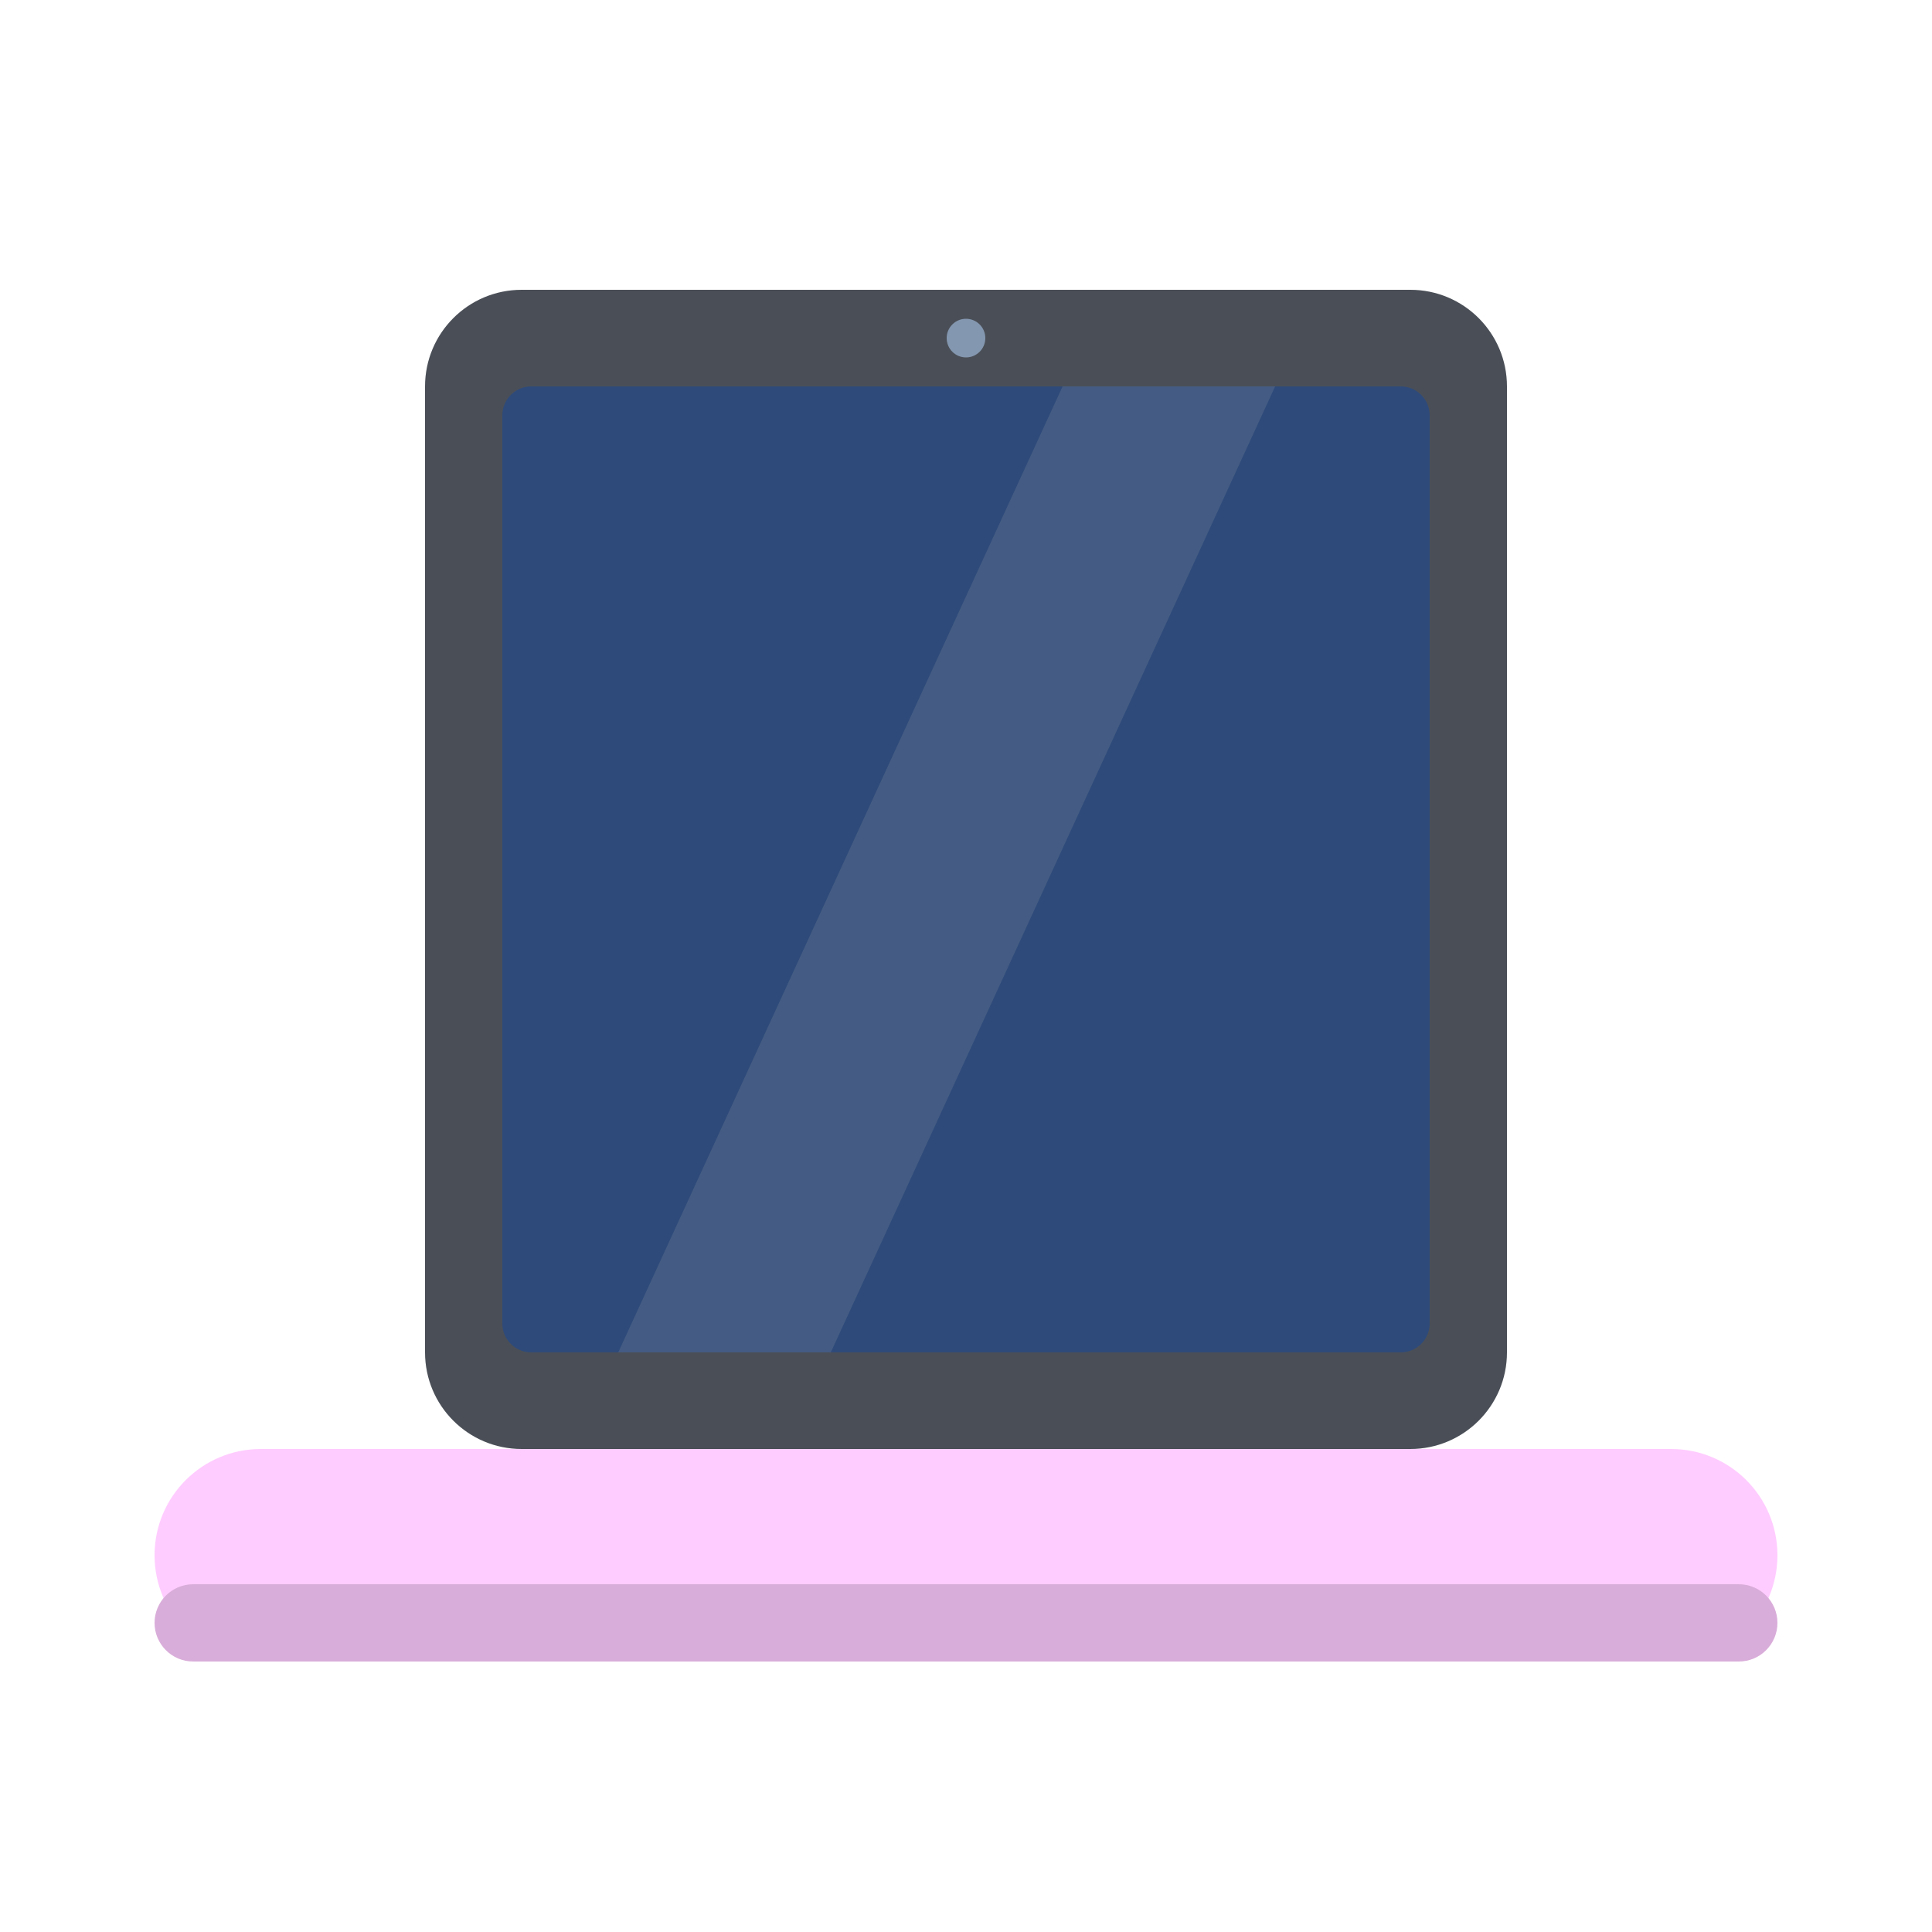
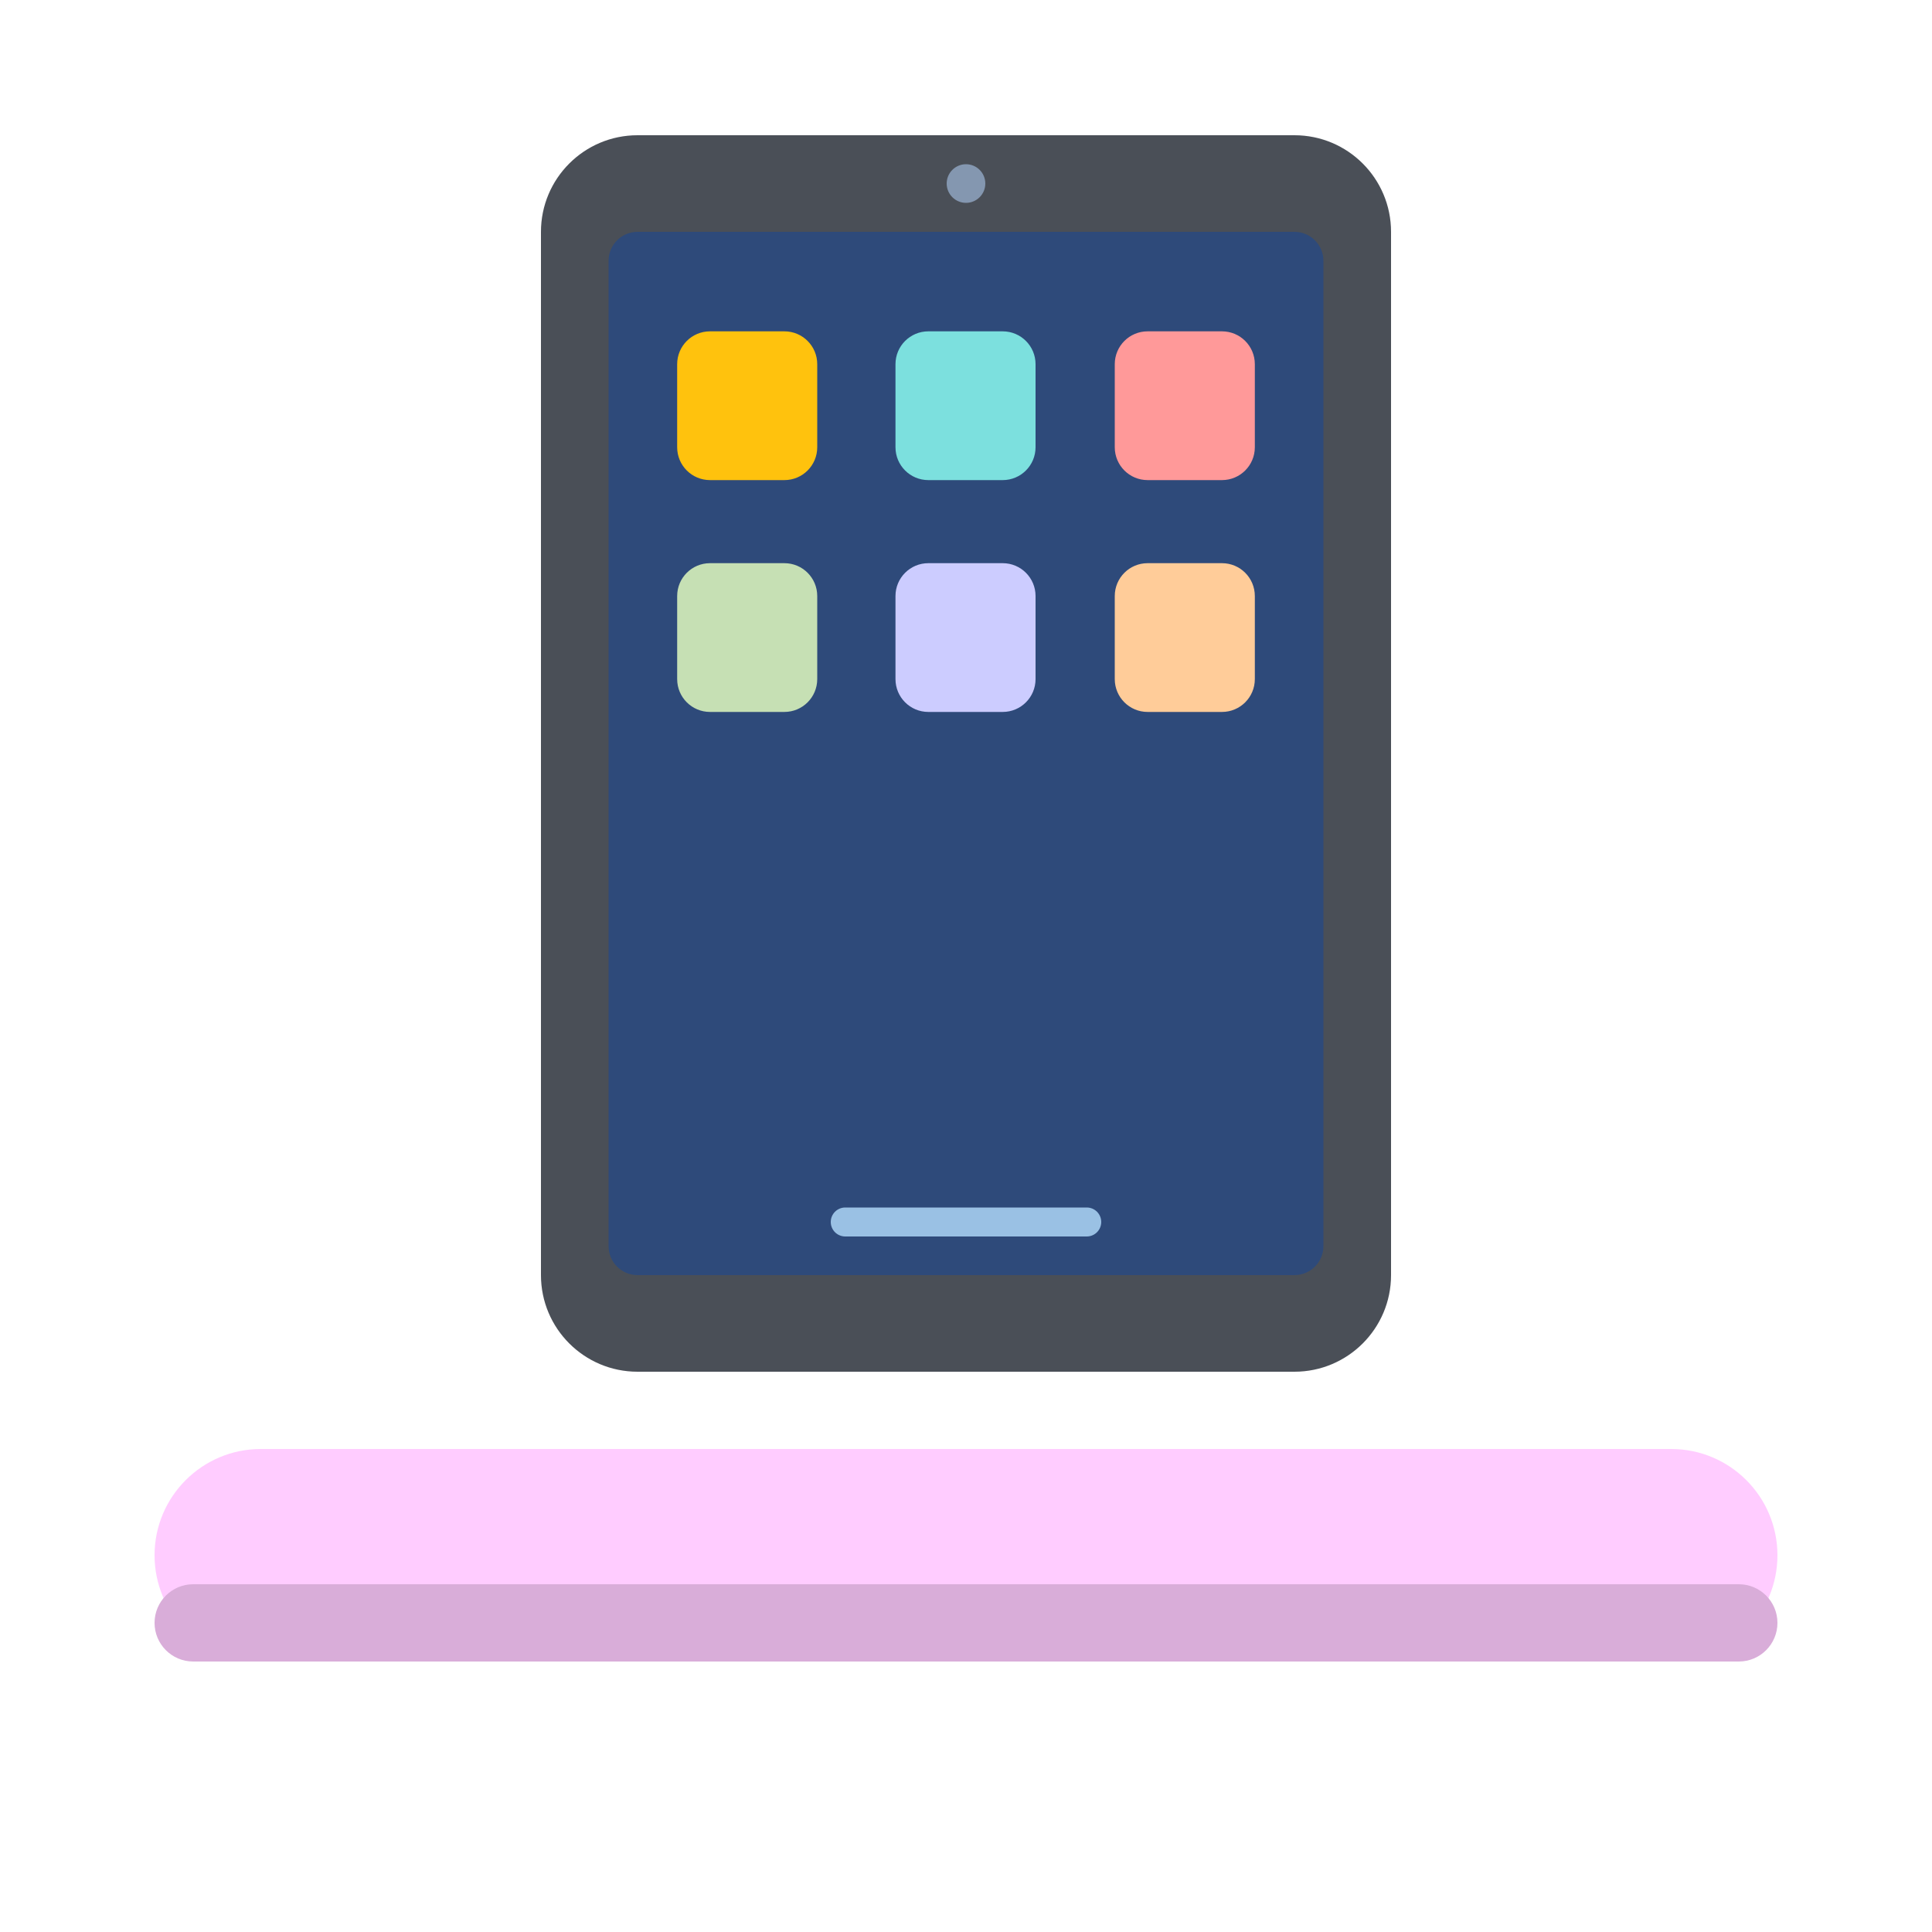
<svg xmlns="http://www.w3.org/2000/svg" viewBox="0 0 200 200">
  <rect x="16" y="150" width="168" height="22" rx="11" fill="#FFCCFF" />
  <rect x="16" y="164" width="168" height="8" rx="4" fill="#D9ADD9" />
-   <rect x="44" y="30" width="112" height="120" rx="10" fill="#4A4F57" />
-   <rect x="52" y="40" width="96" height="100" rx="3" fill="#2E4A7A" />
-   <polygon points="110,40 132,40 86,140 64,140" fill="#5A6E8C" opacity=".5" />
-   <circle cx="100" cy="35" r="2" fill="#8497B0" />
+   <rect x="56" y="14" width="88" height="128" rx="10" fill="#4A4F57" />
+   <rect x="63" y="24" width="74" height="108" rx="3" fill="#2E4A7A" />
+   <circle cx="100" cy="19" r="2" fill="#8497B0" />
+   <rect x="70.1" y="34.3" width="14.5" height="15.4" rx="3.4" fill="#FFC20D" />
+   <rect x="92.7" y="34.3" width="14.5" height="15.4" rx="3.4" fill="#7CE0DE" />
+   <rect x="115.4" y="34.3" width="14.5" height="15.4" rx="3.4" fill="#FF9999" />
+   <rect x="70.1" y="58.3" width="14.5" height="15.4" rx="3.4" fill="#C6E0B4" />
+   <rect x="92.7" y="58.3" width="14.5" height="15.4" rx="3.4" fill="#CCCCFF" />
+   <rect x="115.4" y="58.3" width="14.5" height="15.4" rx="3.4" fill="#FFCC99" />
+   <rect x="86" y="125" width="28" height="3" rx="1.5" fill="#9AC1E4" />
</svg>
